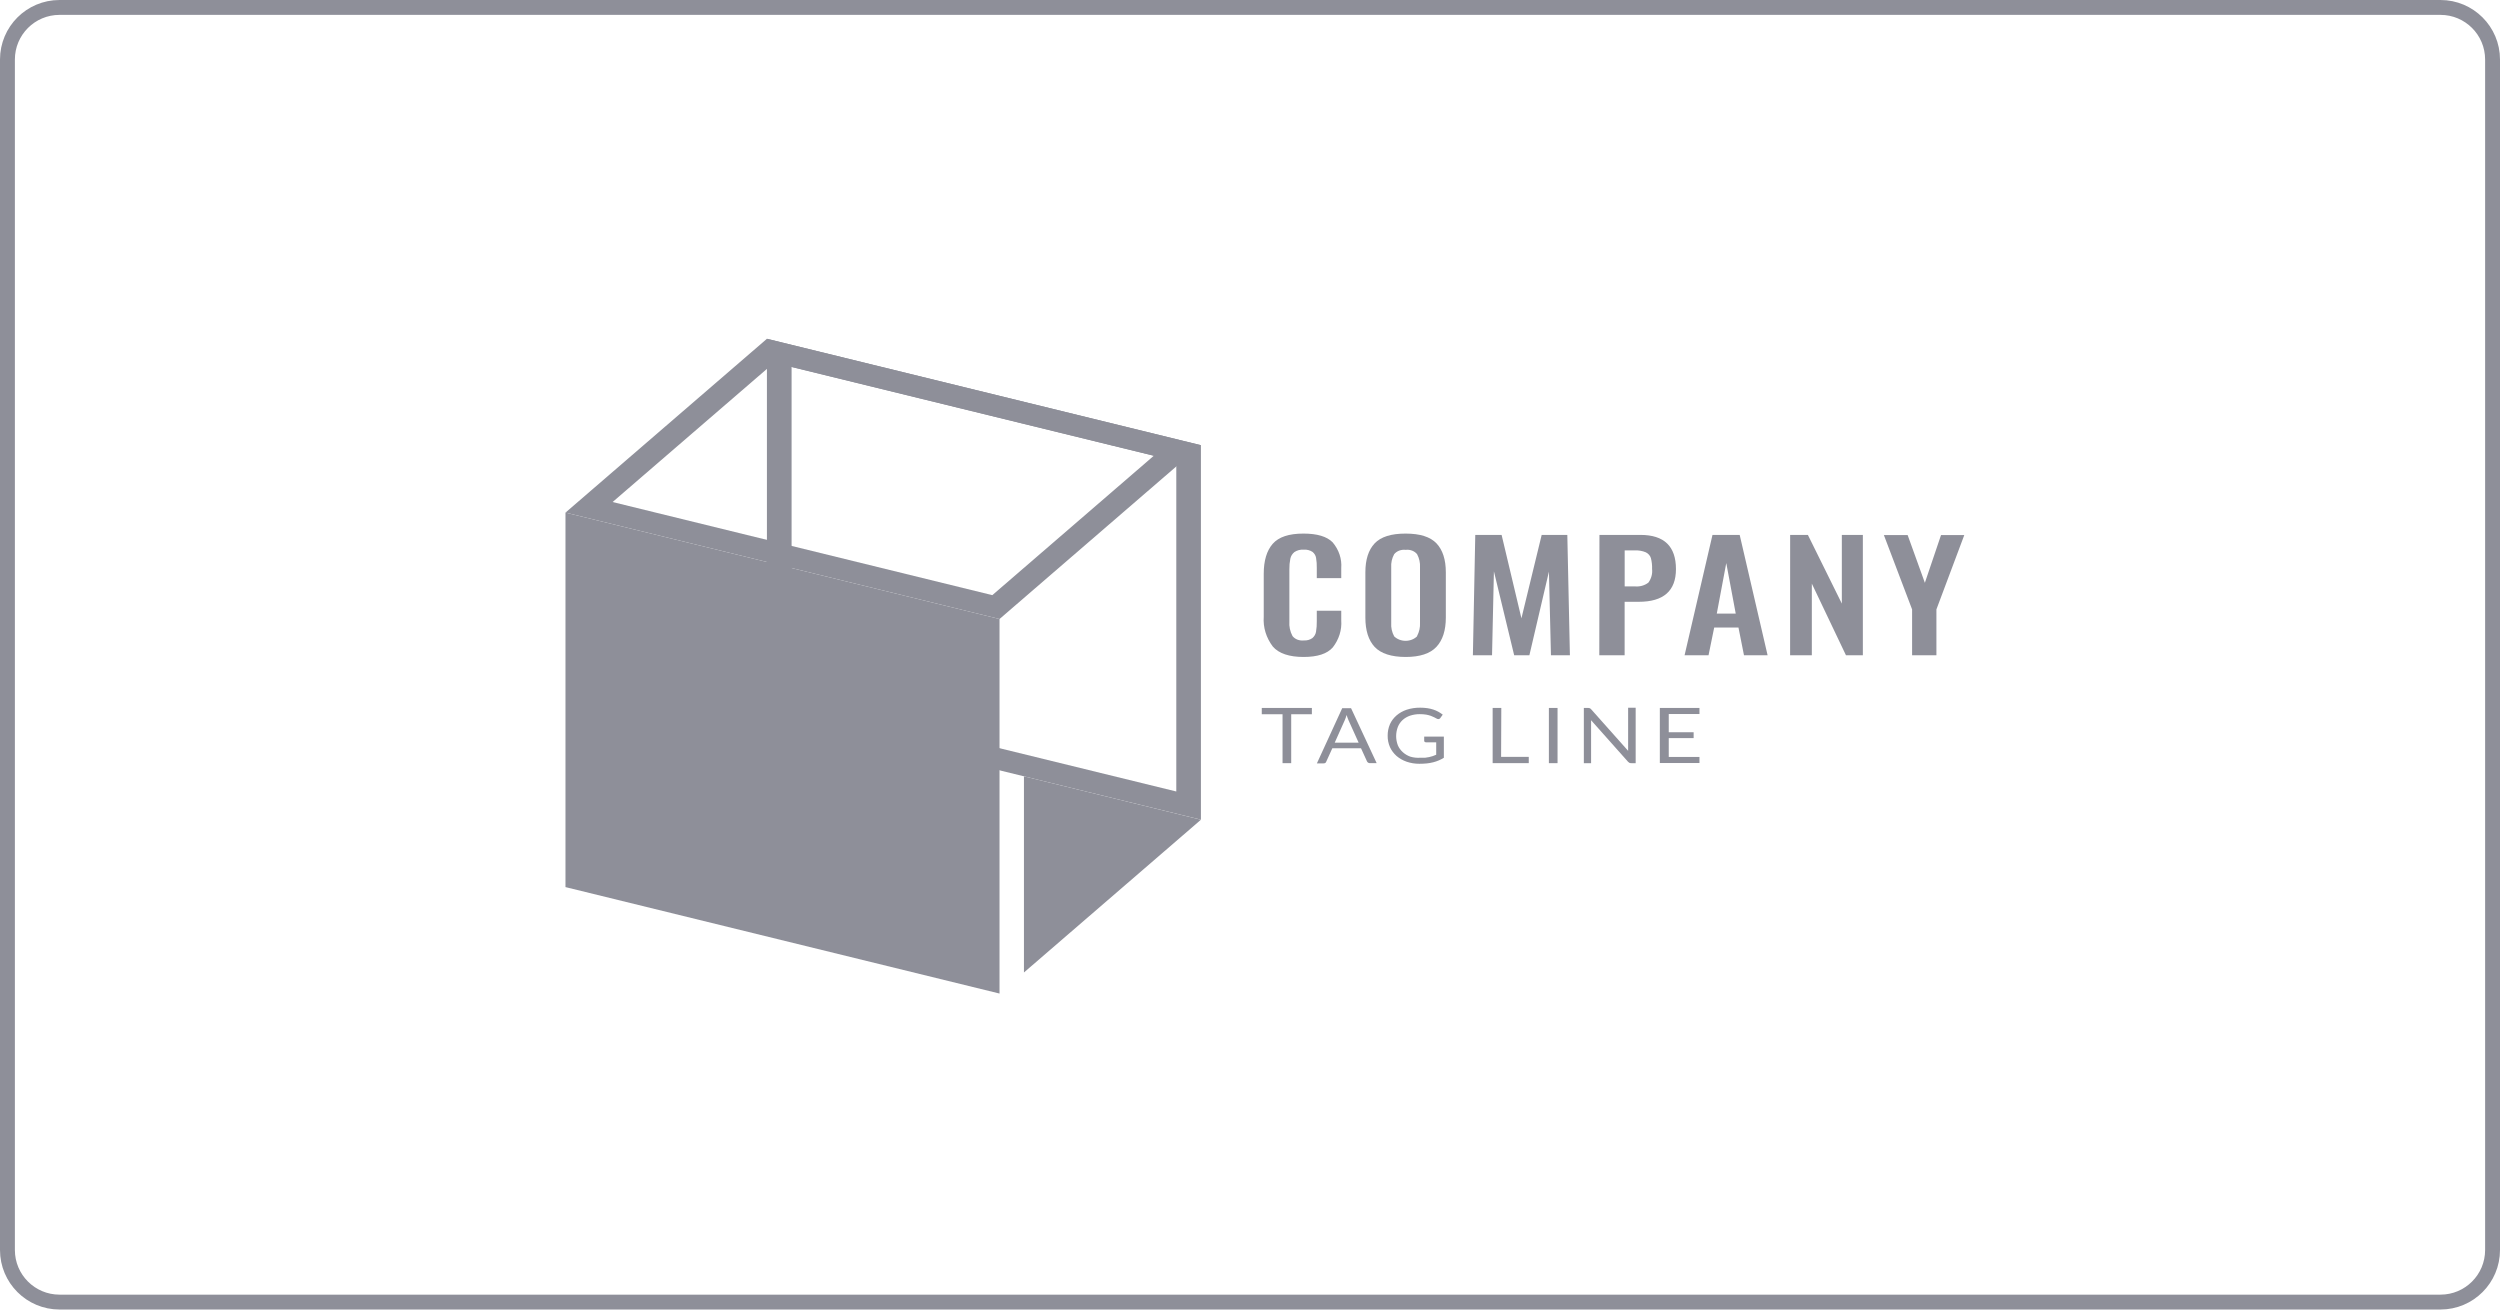
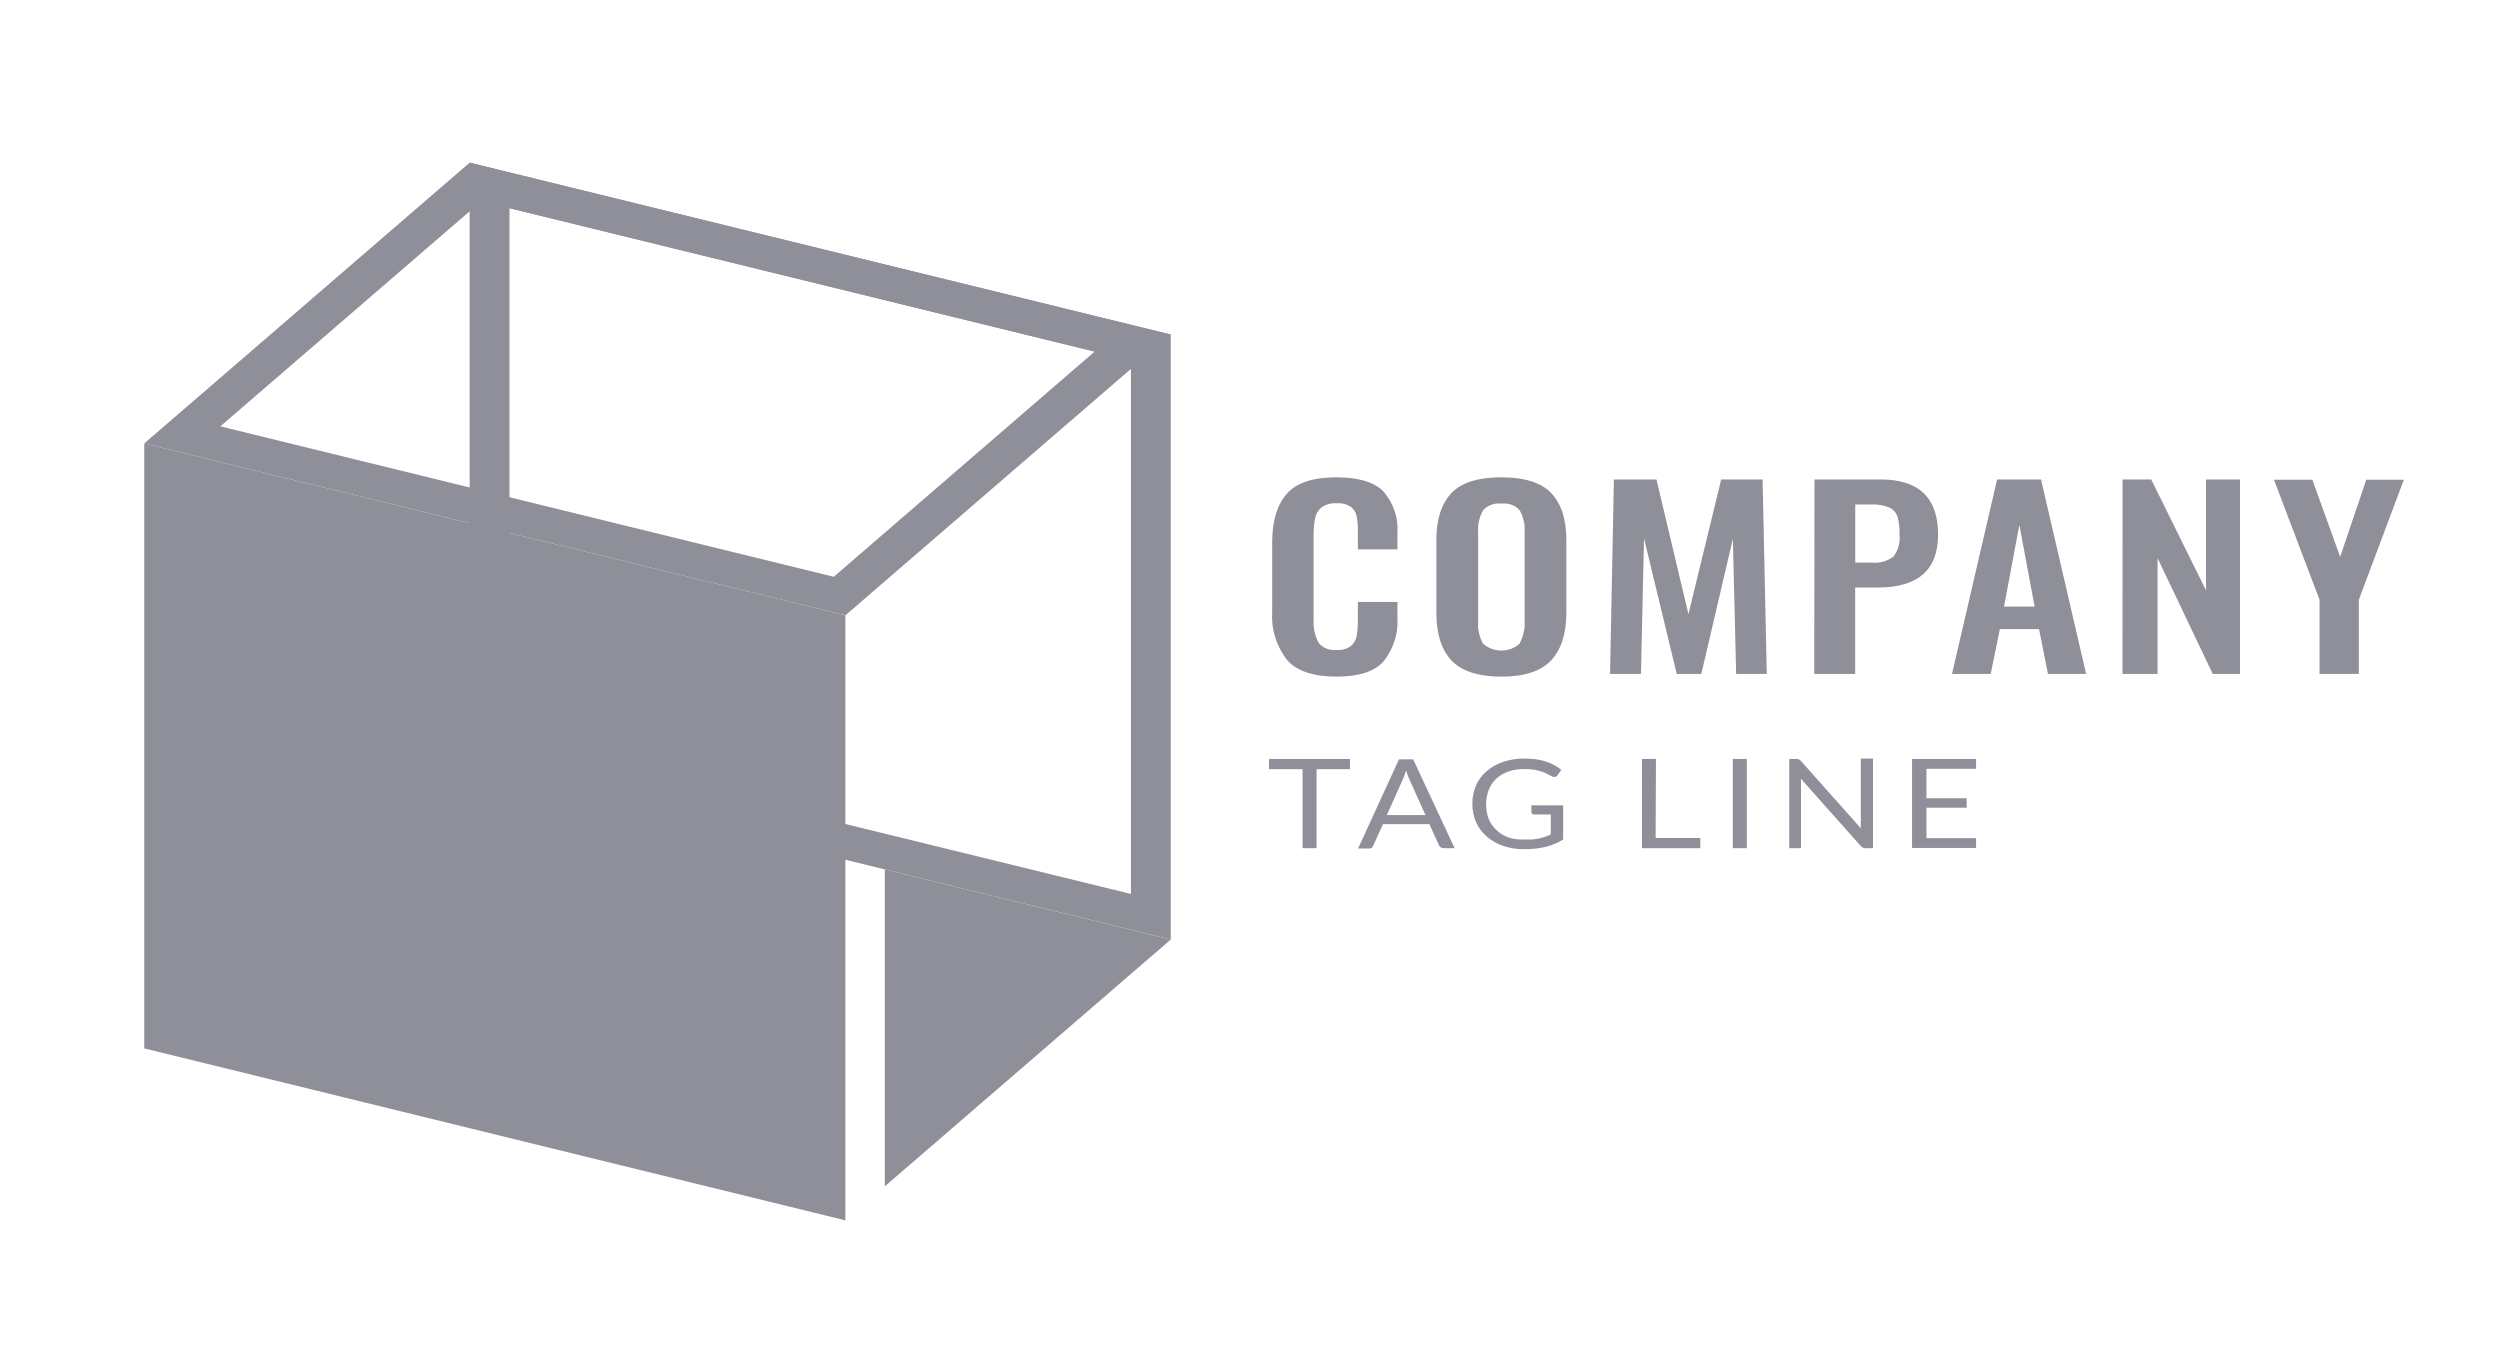
- <svg xmlns="http://www.w3.org/2000/svg" width="168" height="88" viewBox="0 0 168 88" fill="none">
-   <rect x="0.5" y="0.5" width="167" height="87" rx="3.5" stroke="#8E8F99" />
-   <path d="M85.529 43.443C85.085 42.852 84.873 42.154 84.923 41.451V38.563C84.923 37.678 85.124 37.005 85.526 36.545C85.928 36.084 86.618 35.855 87.596 35.857C88.515 35.857 89.168 36.053 89.554 36.445C89.975 36.945 90.179 37.556 90.132 38.172V38.851H88.488V38.164C88.494 37.939 88.478 37.714 88.44 37.491C88.417 37.339 88.334 37.198 88.206 37.091C88.037 36.977 87.824 36.921 87.61 36.936C87.384 36.921 87.161 36.98 86.983 37.1C86.84 37.218 86.745 37.373 86.711 37.541C86.664 37.776 86.642 38.016 86.646 38.255V41.76C86.62 42.098 86.693 42.436 86.857 42.744C86.939 42.848 87.053 42.931 87.185 42.983C87.318 43.034 87.465 43.054 87.61 43.038C87.82 43.053 88.029 42.996 88.192 42.879C88.326 42.764 88.412 42.615 88.437 42.453C88.475 42.221 88.493 41.986 88.488 41.751V41.04H90.132V41.689C90.179 42.332 89.979 42.97 89.564 43.505C89.186 43.934 88.543 44.148 87.596 44.148C86.65 44.148 85.934 43.919 85.529 43.443Z" fill="#8E8F99" />
-   <path d="M92.376 43.473C91.961 43.023 91.753 42.368 91.753 41.501V38.463C91.753 37.605 91.961 36.956 92.376 36.515C92.792 36.075 93.486 35.855 94.46 35.857C95.427 35.857 96.118 36.077 96.533 36.515C96.949 36.956 97.16 37.605 97.16 38.463V41.501C97.16 42.359 96.949 43.017 96.527 43.47C96.105 43.922 95.417 44.148 94.46 44.148C93.503 44.148 92.795 43.919 92.376 43.473ZM95.226 42.744C95.375 42.462 95.443 42.154 95.424 41.845V38.126C95.443 37.822 95.376 37.52 95.23 37.244C95.146 37.138 95.03 37.054 94.894 37.002C94.757 36.95 94.607 36.932 94.46 36.95C94.312 36.932 94.162 36.951 94.025 37.002C93.889 37.054 93.772 37.138 93.687 37.244C93.537 37.519 93.47 37.822 93.49 38.126V41.863C93.469 42.172 93.537 42.48 93.687 42.762C93.783 42.856 93.901 42.932 94.034 42.984C94.167 43.036 94.311 43.063 94.457 43.063C94.602 43.063 94.746 43.036 94.879 42.984C95.012 42.932 95.13 42.856 95.226 42.762V42.744Z" fill="#8E8F99" />
-   <path d="M99.138 35.946H100.908L102.24 41.551L103.601 35.946H105.324L105.498 44.036H104.224L104.088 38.414L102.774 44.036H101.753L100.391 38.393L100.265 44.036H98.978L99.138 35.946Z" fill="#8E8F99" />
-   <path d="M107.483 35.946H110.241C111.83 35.946 112.624 36.712 112.624 38.243C112.624 39.71 111.788 40.443 110.115 40.441H109.175V44.036H107.473L107.483 35.946ZM109.839 39.404C110.007 39.422 110.178 39.409 110.34 39.365C110.501 39.321 110.65 39.247 110.775 39.148C110.97 38.875 111.057 38.554 111.02 38.234C111.029 37.988 111.002 37.741 110.939 37.5C110.914 37.42 110.872 37.344 110.813 37.278C110.755 37.212 110.682 37.157 110.598 37.115C110.362 37.017 110.101 36.973 109.839 36.986H109.178V39.404H109.839Z" fill="#8E8F99" />
-   <path d="M115.079 35.946H116.907L118.783 44.036H117.196L116.825 42.171H115.194L114.813 44.036H113.203L115.079 35.946ZM116.641 41.234L116.005 37.838L115.368 41.234H116.641Z" fill="#8E8F99" />
-   <path d="M120.298 35.946H121.49L123.771 40.561V35.946H125.184V44.036H124.05L121.755 39.219V44.036H120.295L120.298 35.946Z" fill="#8E8F99" />
-   <path d="M128.493 40.952L126.597 35.957H128.194L129.351 39.165L130.437 35.957H132L130.127 40.952V44.036H128.493V40.952Z" fill="#8E8F99" />
-   <path d="M88.158 47.574V47.997H86.769V51.284H86.187V47.997H84.791V47.574H88.158Z" fill="#8E8F99" />
-   <path d="M92.512 51.284H92.063C92.017 51.287 91.972 51.274 91.937 51.249C91.903 51.228 91.877 51.198 91.862 51.164L91.46 50.283H89.533L89.132 51.164C89.12 51.201 89.099 51.235 89.07 51.264C89.035 51.288 88.99 51.301 88.944 51.299H88.495L90.197 47.589H90.79L92.512 51.284ZM89.693 49.907H91.3L90.619 48.397C90.569 48.282 90.527 48.166 90.493 48.047C90.469 48.117 90.449 48.185 90.429 48.244L90.367 48.4L89.693 49.907Z" fill="#8E8F99" />
-   <path d="M95.447 50.92C95.554 50.925 95.661 50.925 95.767 50.92C95.859 50.912 95.95 50.897 96.04 50.876C96.123 50.858 96.205 50.836 96.285 50.809C96.36 50.782 96.435 50.75 96.513 50.717V49.883H95.832C95.815 49.884 95.798 49.882 95.782 49.877C95.767 49.871 95.752 49.864 95.74 49.854C95.729 49.845 95.72 49.835 95.714 49.823C95.708 49.812 95.705 49.799 95.706 49.786V49.501H97.027V50.923C96.919 50.99 96.805 51.049 96.686 51.099C96.565 51.151 96.439 51.193 96.309 51.226C96.169 51.261 96.027 51.287 95.883 51.302C95.718 51.318 95.552 51.326 95.386 51.326C95.092 51.328 94.801 51.281 94.528 51.188C94.273 51.099 94.041 50.967 93.847 50.8C93.657 50.63 93.508 50.431 93.408 50.212C93.3 49.966 93.247 49.705 93.251 49.442C93.248 49.178 93.299 48.915 93.404 48.667C93.502 48.447 93.652 48.247 93.844 48.079C94.038 47.912 94.27 47.781 94.525 47.694C94.816 47.599 95.126 47.553 95.437 47.556C95.596 47.556 95.754 47.567 95.91 47.588C96.049 47.608 96.184 47.639 96.315 47.682C96.434 47.721 96.549 47.77 96.656 47.829C96.76 47.887 96.859 47.952 96.952 48.023L96.789 48.252C96.776 48.273 96.757 48.291 96.733 48.303C96.71 48.316 96.683 48.322 96.656 48.323C96.618 48.322 96.582 48.312 96.55 48.293C96.499 48.27 96.445 48.241 96.383 48.205C96.311 48.166 96.235 48.133 96.155 48.105C96.054 48.07 95.949 48.043 95.842 48.023C95.7 48.001 95.555 47.99 95.41 47.991C95.185 47.989 94.962 48.024 94.753 48.094C94.563 48.159 94.392 48.26 94.252 48.388C94.111 48.521 94.003 48.678 93.936 48.849C93.783 49.251 93.783 49.684 93.936 50.086C94.01 50.26 94.126 50.419 94.276 50.553C94.416 50.68 94.585 50.78 94.773 50.847C94.99 50.911 95.219 50.936 95.447 50.92Z" fill="#8E8F99" />
-   <path d="M100.874 50.861H102.733V51.284H100.306V47.574H100.888L100.874 50.861Z" fill="#8E8F99" />
-   <path d="M104.667 51.284H104.085V47.574H104.667V51.284Z" fill="#8E8F99" />
-   <path d="M106.833 47.591C106.867 47.608 106.897 47.631 106.921 47.659L109.41 50.456C109.406 50.412 109.406 50.368 109.41 50.324C109.41 50.283 109.41 50.241 109.41 50.203V47.559H109.917V51.285H109.624C109.581 51.288 109.537 51.28 109.498 51.264C109.463 51.245 109.432 51.221 109.406 51.193L106.921 48.399C106.921 48.443 106.921 48.484 106.921 48.526C106.921 48.567 106.921 48.605 106.921 48.64V51.285H106.434V47.574H106.737C106.77 47.574 106.803 47.58 106.833 47.591Z" fill="#8E8F99" />
-   <path d="M114.204 47.574V47.982H112.14V49.207H113.812V49.601H112.14V50.867H114.204V51.275H111.541V47.574H114.204Z" fill="#8E8F99" />
-   <path d="M53.195 24.659L79.047 30.993V53.188L53.195 46.857V24.659ZM51.537 22.767V47.935L80.702 55.083V29.918L51.537 22.767Z" fill="#8E8F99" />
-   <path d="M67.168 66.767L38 59.613V34.447L67.168 41.598V66.767Z" fill="#8E8F99" />
-   <path d="M52.02 24.374L77.535 30.628L66.684 39.994L41.166 33.736L52.02 24.374ZM51.537 22.767L38 34.447L67.168 41.598L80.702 29.917L51.537 22.767Z" fill="#8E8F99" />
-   <path d="M68.809 65.351L80.702 55.086L68.809 52.169V65.351Z" fill="#8E8F99" />
+ <svg xmlns="http://www.w3.org/2000/svg" width="104" height="56" viewBox="0 0 104 56" fill="none">
+   <path d="M53.529 27.443C53.085 26.852 52.873 26.154 52.923 25.451V22.563C52.923 21.678 53.124 21.005 53.526 20.545C53.928 20.084 54.618 19.855 55.596 19.857C56.515 19.857 57.168 20.053 57.554 20.445C57.975 20.945 58.179 21.556 58.133 22.172V22.851H56.488V22.163C56.494 21.939 56.478 21.713 56.44 21.491C56.417 21.338 56.334 21.198 56.206 21.091C56.037 20.977 55.824 20.921 55.61 20.935C55.384 20.921 55.161 20.98 54.983 21.1C54.84 21.218 54.744 21.372 54.711 21.541C54.664 21.776 54.642 22.015 54.646 22.255V25.76C54.62 26.098 54.693 26.436 54.857 26.744C54.939 26.848 55.053 26.931 55.185 26.982C55.318 27.034 55.465 27.053 55.61 27.038C55.82 27.053 56.029 26.996 56.192 26.879C56.326 26.764 56.412 26.614 56.437 26.453C56.475 26.221 56.492 25.986 56.488 25.751V25.04H58.133V25.689C58.179 26.332 57.979 26.97 57.564 27.505C57.186 27.934 56.542 28.148 55.596 28.148C54.65 28.148 53.934 27.919 53.529 27.443Z" fill="#8E8F99" />
+   <path d="M60.377 27.473C59.961 27.023 59.753 26.368 59.753 25.501V22.463C59.753 21.605 59.961 20.956 60.377 20.515C60.792 20.075 61.486 19.855 62.46 19.857C63.427 19.857 64.118 20.077 64.534 20.515C64.949 20.956 65.16 21.605 65.16 22.463V25.501C65.16 26.359 64.949 27.017 64.527 27.47C64.105 27.922 63.417 28.148 62.46 28.148C61.503 28.148 60.795 27.919 60.377 27.473ZM63.226 26.744C63.375 26.462 63.443 26.154 63.424 25.845V22.125C63.443 21.822 63.376 21.52 63.23 21.244C63.146 21.138 63.03 21.054 62.894 21.002C62.758 20.95 62.607 20.932 62.46 20.95C62.312 20.932 62.162 20.951 62.025 21.002C61.889 21.054 61.772 21.138 61.687 21.244C61.538 21.519 61.47 21.822 61.49 22.125V25.863C61.469 26.172 61.537 26.48 61.687 26.762C61.783 26.856 61.901 26.932 62.034 26.984C62.167 27.036 62.311 27.063 62.457 27.063C62.602 27.063 62.747 27.036 62.879 26.984C63.012 26.932 63.13 26.856 63.226 26.762V26.744Z" fill="#8E8F99" />
+   <path d="M67.138 19.946H68.908L70.239 25.551L71.601 19.946H73.324L73.498 28.036H72.224L72.088 22.414L70.774 28.036H69.752L68.391 22.393L68.264 28.036H66.978L67.138 19.946Z" fill="#8E8F99" />
+   <path d="M75.483 19.946H78.241C79.829 19.946 80.624 20.712 80.624 22.243C80.624 23.71 79.787 24.443 78.115 24.441H77.175V28.036H75.473L75.483 19.946ZM77.839 23.404C78.007 23.422 78.178 23.409 78.34 23.365C78.501 23.32 78.65 23.247 78.775 23.148C78.97 22.875 79.056 22.554 79.02 22.234C79.029 21.988 79.002 21.741 78.939 21.5C78.914 21.42 78.872 21.344 78.813 21.278C78.755 21.212 78.682 21.157 78.598 21.115C78.362 21.017 78.101 20.973 77.839 20.986H77.178V23.404H77.839Z" fill="#8E8F99" />
+   <path d="M83.079 19.946H84.907L86.783 28.036H85.196L84.825 26.171H83.194L82.813 28.036H81.203L83.079 19.946ZM84.641 25.234L84.005 21.838L83.368 25.234H84.641Z" fill="#8E8F99" />
+   <path d="M88.298 19.946H89.49L91.771 24.561V19.946H93.184V28.036H92.05L89.755 23.218V28.036H88.295L88.298 19.946Z" fill="#8E8F99" />
+   <path d="M96.493 24.951L94.597 19.957H96.194L97.351 23.165L98.437 19.957H100L98.127 24.951V28.036H96.493V24.951Z" fill="#8E8F99" />
+   <path d="M56.158 31.573V31.997H54.769V35.284H54.187V31.997H52.791V31.573H56.158Z" fill="#8E8F99" />
+   <path d="M60.512 35.284H60.063C60.017 35.287 59.972 35.274 59.937 35.249C59.903 35.228 59.877 35.198 59.862 35.164L59.46 34.283H57.533L57.131 35.164C57.12 35.201 57.099 35.235 57.07 35.264C57.034 35.288 56.99 35.301 56.944 35.299H56.495L58.197 31.589H58.789L60.512 35.284ZM57.693 33.907H59.3L58.619 32.397C58.569 32.282 58.527 32.166 58.493 32.047C58.469 32.117 58.449 32.185 58.428 32.244L58.367 32.4L57.693 33.907Z" fill="#8E8F99" />
+   <path d="M63.447 34.92C63.554 34.925 63.661 34.925 63.767 34.92C63.859 34.912 63.95 34.897 64.04 34.876C64.123 34.858 64.205 34.836 64.285 34.808C64.36 34.782 64.435 34.75 64.513 34.717V33.883H63.832C63.815 33.884 63.798 33.882 63.782 33.877C63.767 33.871 63.752 33.864 63.74 33.853C63.729 33.845 63.72 33.835 63.714 33.823C63.708 33.811 63.705 33.799 63.706 33.786V33.501H65.027V34.923C64.919 34.99 64.805 35.048 64.686 35.099C64.565 35.151 64.439 35.193 64.309 35.226C64.169 35.261 64.027 35.286 63.883 35.302C63.718 35.318 63.552 35.326 63.386 35.325C63.092 35.328 62.801 35.281 62.528 35.188C62.273 35.099 62.041 34.967 61.847 34.8C61.657 34.63 61.508 34.431 61.408 34.212C61.3 33.966 61.247 33.705 61.251 33.442C61.248 33.178 61.3 32.915 61.404 32.666C61.502 32.447 61.652 32.246 61.844 32.079C62.038 31.912 62.27 31.781 62.525 31.694C62.816 31.599 63.126 31.552 63.437 31.556C63.596 31.556 63.754 31.567 63.91 31.588C64.049 31.608 64.184 31.639 64.315 31.682C64.434 31.721 64.549 31.77 64.656 31.829C64.76 31.887 64.859 31.952 64.952 32.023L64.789 32.252C64.776 32.273 64.757 32.291 64.733 32.303C64.71 32.316 64.683 32.322 64.656 32.323C64.618 32.322 64.582 32.312 64.55 32.293C64.499 32.27 64.445 32.24 64.383 32.205C64.311 32.166 64.235 32.133 64.155 32.105C64.054 32.07 63.949 32.043 63.842 32.023C63.7 32 63.555 31.99 63.41 31.991C63.185 31.989 62.962 32.023 62.753 32.094C62.563 32.159 62.392 32.259 62.252 32.387C62.111 32.521 62.003 32.678 61.935 32.849C61.783 33.251 61.783 33.684 61.935 34.086C62.01 34.26 62.126 34.419 62.276 34.553C62.416 34.68 62.585 34.78 62.773 34.847C62.99 34.911 63.219 34.936 63.447 34.92Z" fill="#8E8F99" />
+   <path d="M68.874 34.861H70.733V35.284H68.306V31.573H68.888L68.874 34.861Z" fill="#8E8F99" />
+   <path d="M72.667 35.284H72.085V31.573H72.667V35.284Z" fill="#8E8F99" />
+   <path d="M74.832 31.591C74.867 31.608 74.897 31.631 74.921 31.659L77.41 34.456C77.406 34.412 77.406 34.368 77.41 34.324C77.41 34.282 77.41 34.241 77.41 34.203V31.559H77.917V35.284H77.624C77.581 35.287 77.537 35.28 77.498 35.264C77.463 35.245 77.432 35.221 77.406 35.193L74.921 32.399C74.921 32.443 74.921 32.484 74.921 32.526C74.921 32.567 74.921 32.605 74.921 32.64V35.284H74.434V31.574H74.737C74.77 31.574 74.802 31.58 74.832 31.591Z" fill="#8E8F99" />
+   <path d="M82.204 31.573V31.982H80.14V33.207H81.812V33.601H80.14V34.867H82.204V35.275H79.541V31.573H82.204Z" fill="#8E8F99" />
+   <path d="M21.195 8.659L47.047 14.993V37.188L21.195 30.857V8.659ZM19.537 6.767V31.935L48.702 39.083V13.917L19.537 6.767Z" fill="#8E8F99" />
+   <path d="M35.168 50.767L6 43.613V18.447L35.168 25.598V50.767Z" fill="#8E8F99" />
+   <path d="M20.02 8.374L45.535 14.628L34.684 23.994L9.166 17.736L20.02 8.374ZM19.537 6.767L6 18.447L35.168 25.598L48.702 13.917L19.537 6.767Z" fill="#8E8F99" />
+   <path d="M36.809 49.351L48.702 39.086L36.809 36.169V49.351Z" fill="#8E8F99" />
</svg>
